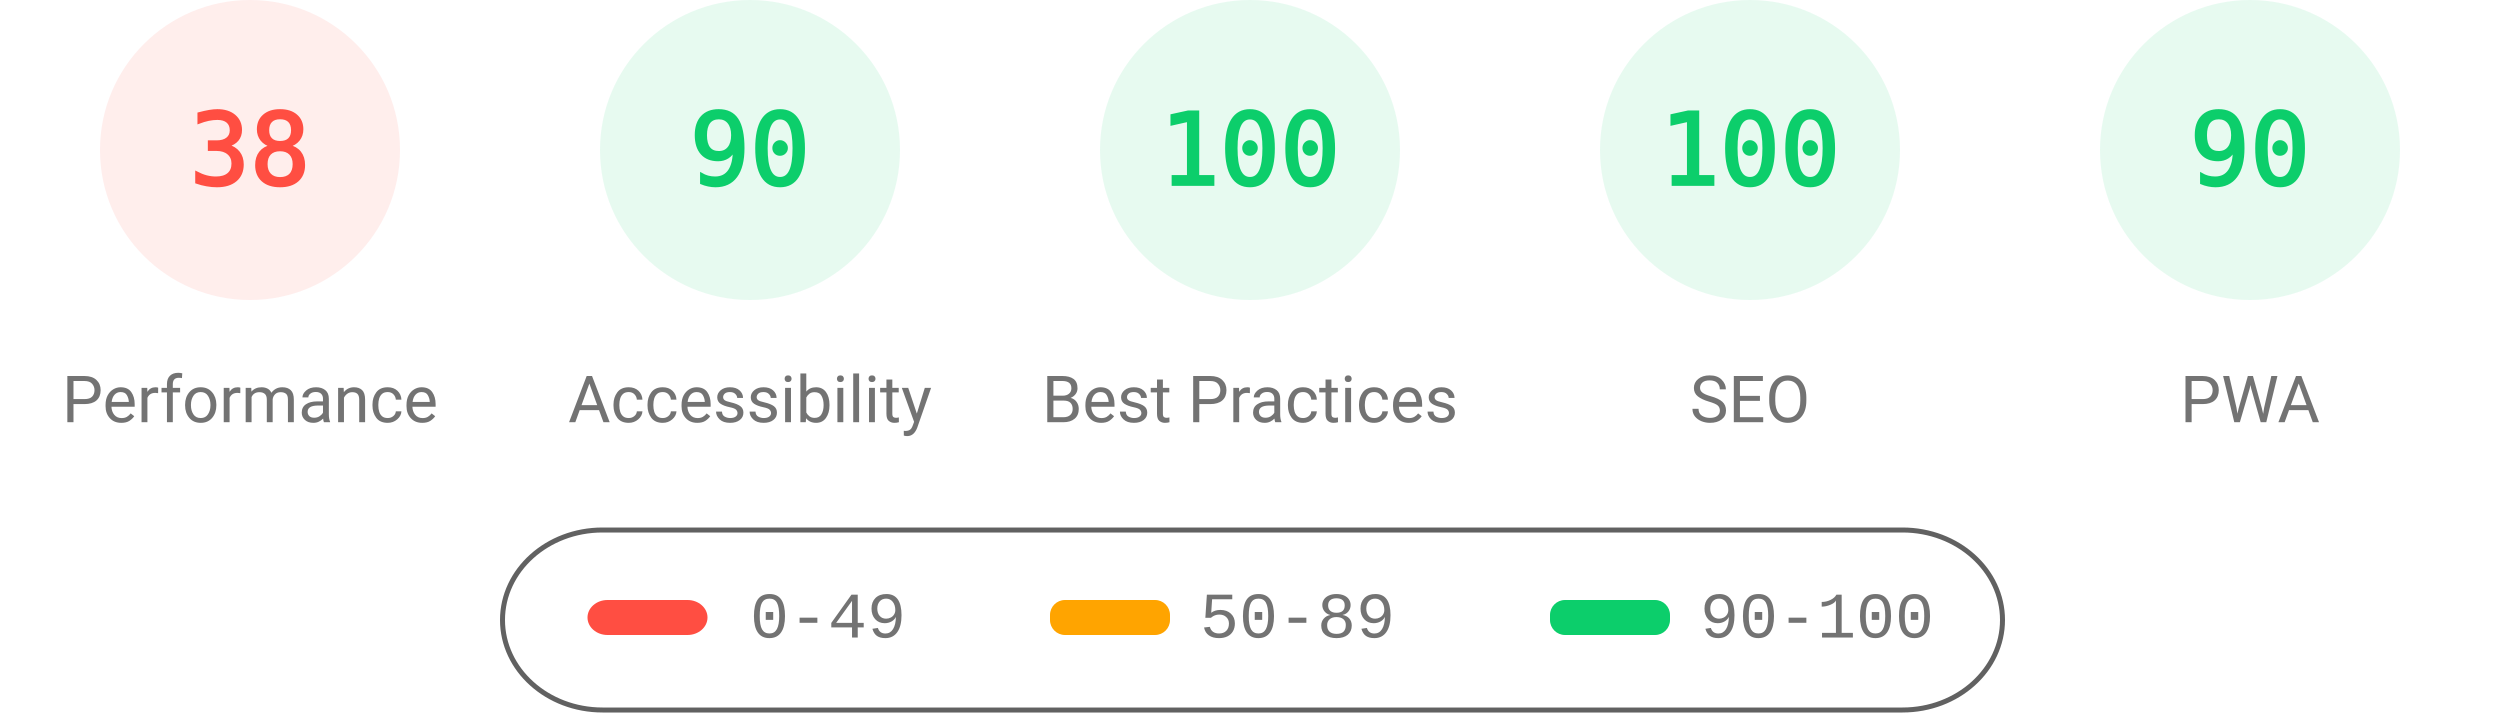
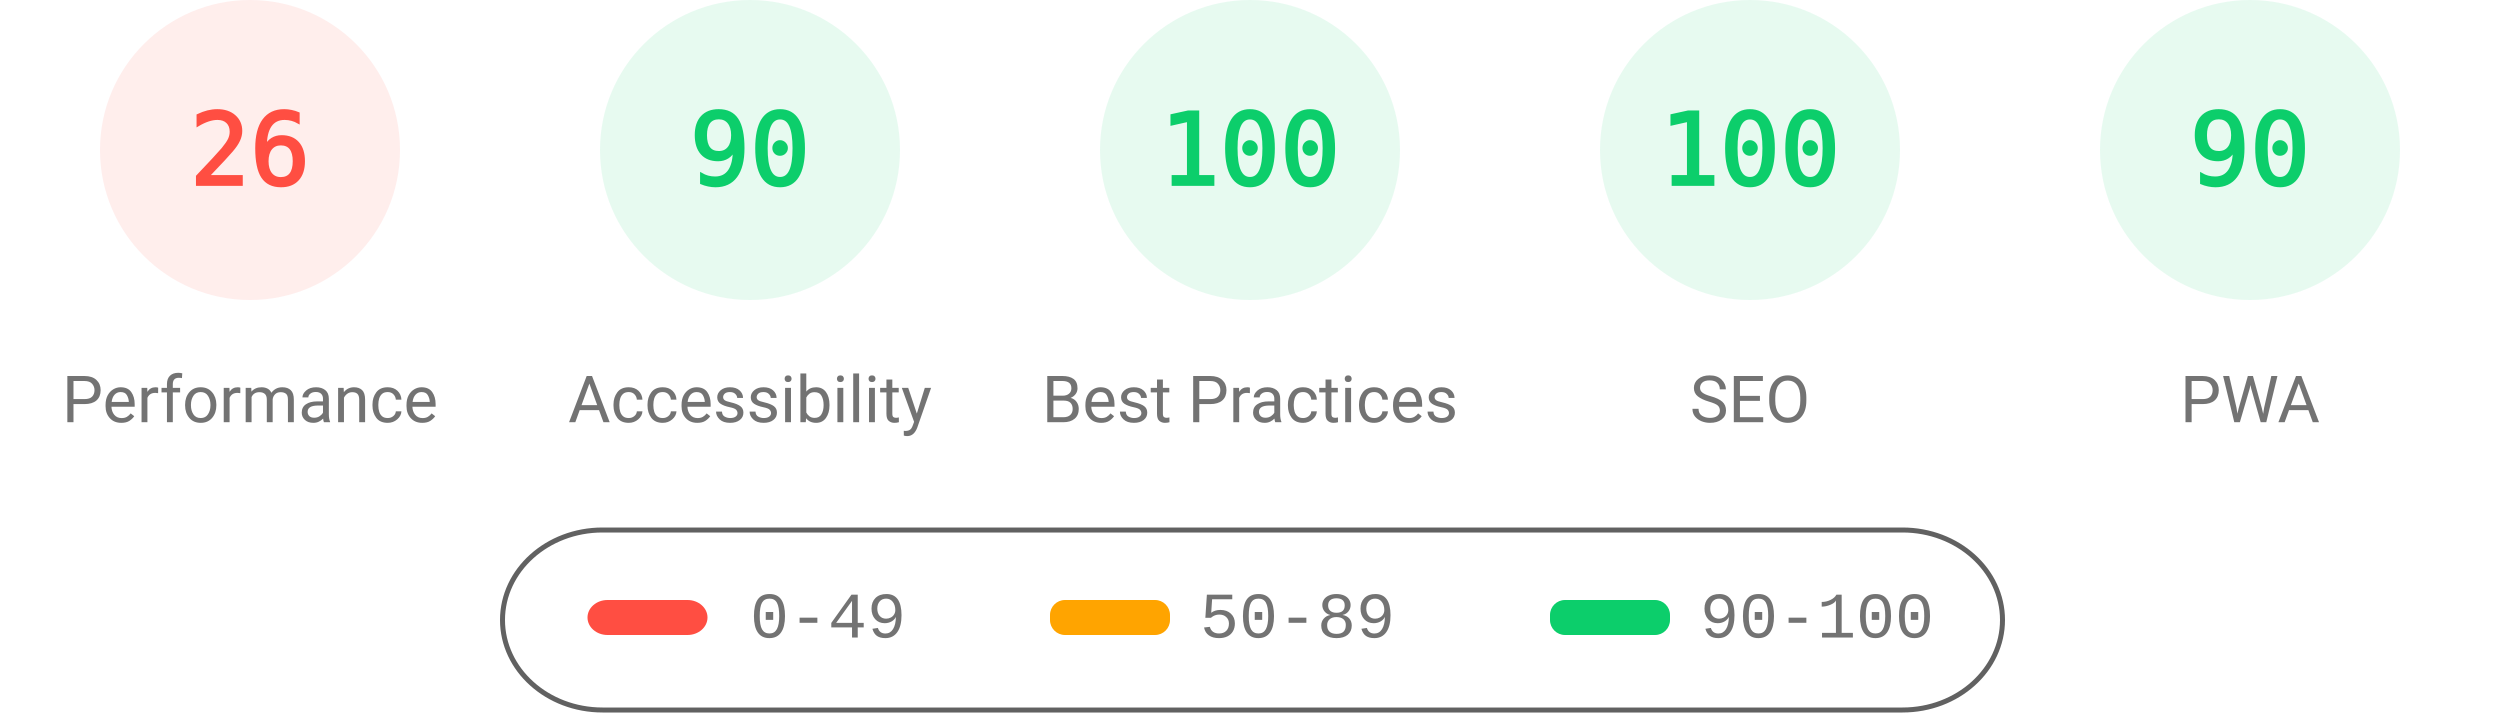
<svg xmlns="http://www.w3.org/2000/svg" fill="none" width="1000" height="285">
  <style>.gauge-base{opacity:.1}.gauge-arc{fill:none;animation-delay:250ms;stroke-linecap:round;transform:rotate(-90deg);transform-origin:100px 60px;animation:load-gauge 1s ease forwards}.guage-text{font-size:40px;font-family:monospace;text-align:center}.guage-red{color:#ff4e42;fill:#ff4e42;stroke:#ff4e42}.guage-orange{color:#ffa400;fill:#ffa400;stroke:#ffa400}.guage-green{color:#0cce6b;fill:#0cce6b;stroke:#0cce6b}.guage-undefined{color:#5c5c5c;fill:#5c5c5c;stroke:#5c5c5c}.guage-title{color:#737373;fill:#737373;stroke:none;font-size:26px;line-height:26px;font-family:Roboto,Halvetica,Arial,sans-serif}@keyframes load-gauge{from{stroke-dasharray:0 352.858}}</style>
  <svg class="guage-div guage-perf guage-red" viewBox="0 0 200 200" width="200" height="200">
    <circle class="gauge-base" r="56" cx="100" cy="60" stroke-width="8" />
-     <circle class="gauge-arc guage-arc-1" r="56" cx="100" cy="60" stroke-width="8" style="stroke-dasharray:133.706,351.858" />
-     <text class="guage-text" x="100" y="60" alignment-baseline="central" dominant-baseline="central" text-anchor="middle">38</text>
+     <circle class="gauge-arc guage-arc-1" r="56" cx="100" cy="60" stroke-width="8" style="stroke-dasharray:91.483,351.858" />
+     <text class="guage-text" x="100" y="60" alignment-baseline="central" dominant-baseline="central" text-anchor="middle">26</text>
    <text class="guage-title" x="100" y="160" alignment-baseline="central" dominant-baseline="central" text-anchor="middle">Performance</text>
  </svg>
  <svg class="guage-div guage-acc guage-green" viewBox="0 0 200 200" width="200" height="200" x="200">
    <circle class="gauge-base" r="56" cx="100" cy="60" stroke-width="8" />
    <circle class="gauge-arc guage-arc-2" r="56" cx="100" cy="60" stroke-width="8" style="stroke-dasharray:316.672,351.858" />
    <text class="guage-text" x="100" y="60" alignment-baseline="central" dominant-baseline="central" text-anchor="middle">90</text>
    <text class="guage-title" x="100" y="160" alignment-baseline="central" dominant-baseline="central" text-anchor="middle">Accessibility</text>
  </svg>
  <svg class="guage-div guage-best guage-green" viewBox="0 0 200 200" width="200" height="200" x="400">
    <circle class="gauge-base" r="56" cx="100" cy="60" stroke-width="8" />
    <circle class="gauge-arc guage-arc-3" r="56" cx="100" cy="60" stroke-width="8" style="stroke-dasharray:351.858,351.858" />
    <text class="guage-text" x="100" y="60" alignment-baseline="central" dominant-baseline="central" text-anchor="middle">100</text>
    <text class="guage-title" x="100" y="160" alignment-baseline="central" dominant-baseline="central" text-anchor="middle">Best Practices</text>
  </svg>
  <svg class="guage-div guage-seo guage-green" viewBox="0 0 200 200" width="200" height="200" x="600">
    <circle class="gauge-base" r="56" cx="100" cy="60" stroke-width="8" />
    <circle class="gauge-arc guage-arc-4" r="56" cx="100" cy="60" stroke-width="8" style="stroke-dasharray:351.858,351.858" />
    <text class="guage-text" x="100" y="60" alignment-baseline="central" dominant-baseline="central" text-anchor="middle">100</text>
    <text class="guage-title" x="100" y="160" alignment-baseline="central" dominant-baseline="central" text-anchor="middle">SEO</text>
  </svg>
  <svg class="guage-div guage-pwa guage-green" viewBox="0 0 200 200" width="200" height="200" x="800">
    <circle class="gauge-base" r="56" cx="100" cy="60" stroke-width="8" />
    <circle class="gauge-arc guage-arc-4" r="56" cx="100" cy="60" stroke-width="8" style="stroke-dasharray:316.672,351.858" />
    <text class="guage-text" x="100" y="60" alignment-baseline="central" dominant-baseline="central" text-anchor="middle">90</text>
    <text class="guage-title" x="100" y="160" alignment-baseline="central" dominant-baseline="central" text-anchor="middle">PWA</text>
  </svg>
  <svg width="604" height="76" x="200" y="210">
    <path fill="none" id="canvas_background" d="M-1-1h604v80H-1z" />
    <rect fill-opacity="0" stroke="#616161" stroke-width="2" rx="40" id="svg_2" height="72" width="600" y="2" x="1" fill="#000" />
    <rect stroke="#000" rx="8" id="svg_3" height="14" width="48" y="30" x="35" stroke-opacity="null" stroke-width="0" fill="#ff4e42" />
    <rect stroke="#000" rx="6" id="svg_4" height="14" width="48" y="30" x="220" stroke-opacity="null" stroke-width="0" fill="#ffa400" />
    <rect stroke="#000" rx="6" id="svg_5" height="14" width="48" y="30" x="420" stroke-opacity="null" stroke-width="0" fill="#0cce6b" />
    <text xml:space="preserve" text-anchor="start" font-family="'Courier New', Courier, monospace" font-size="26" id="svg_6" y="45" x="100" stroke-opacity="null" stroke-width="0" stroke="#000" fill="#737373">0-49</text>
    <text xml:space="preserve" text-anchor="start" font-family="'Courier New', Courier, monospace" font-size="26" id="svg_7" y="45" x="280" stroke-opacity="null" stroke-width="0" stroke="#000" fill="#737373">50-89</text>
    <text xml:space="preserve" text-anchor="start" font-family="'Courier New', Courier, monospace" font-size="26" id="svg_8" y="45" x="480" stroke-opacity="null" stroke-width="0" stroke="#000" fill="#737373">90-100</text>
  </svg>
</svg>
